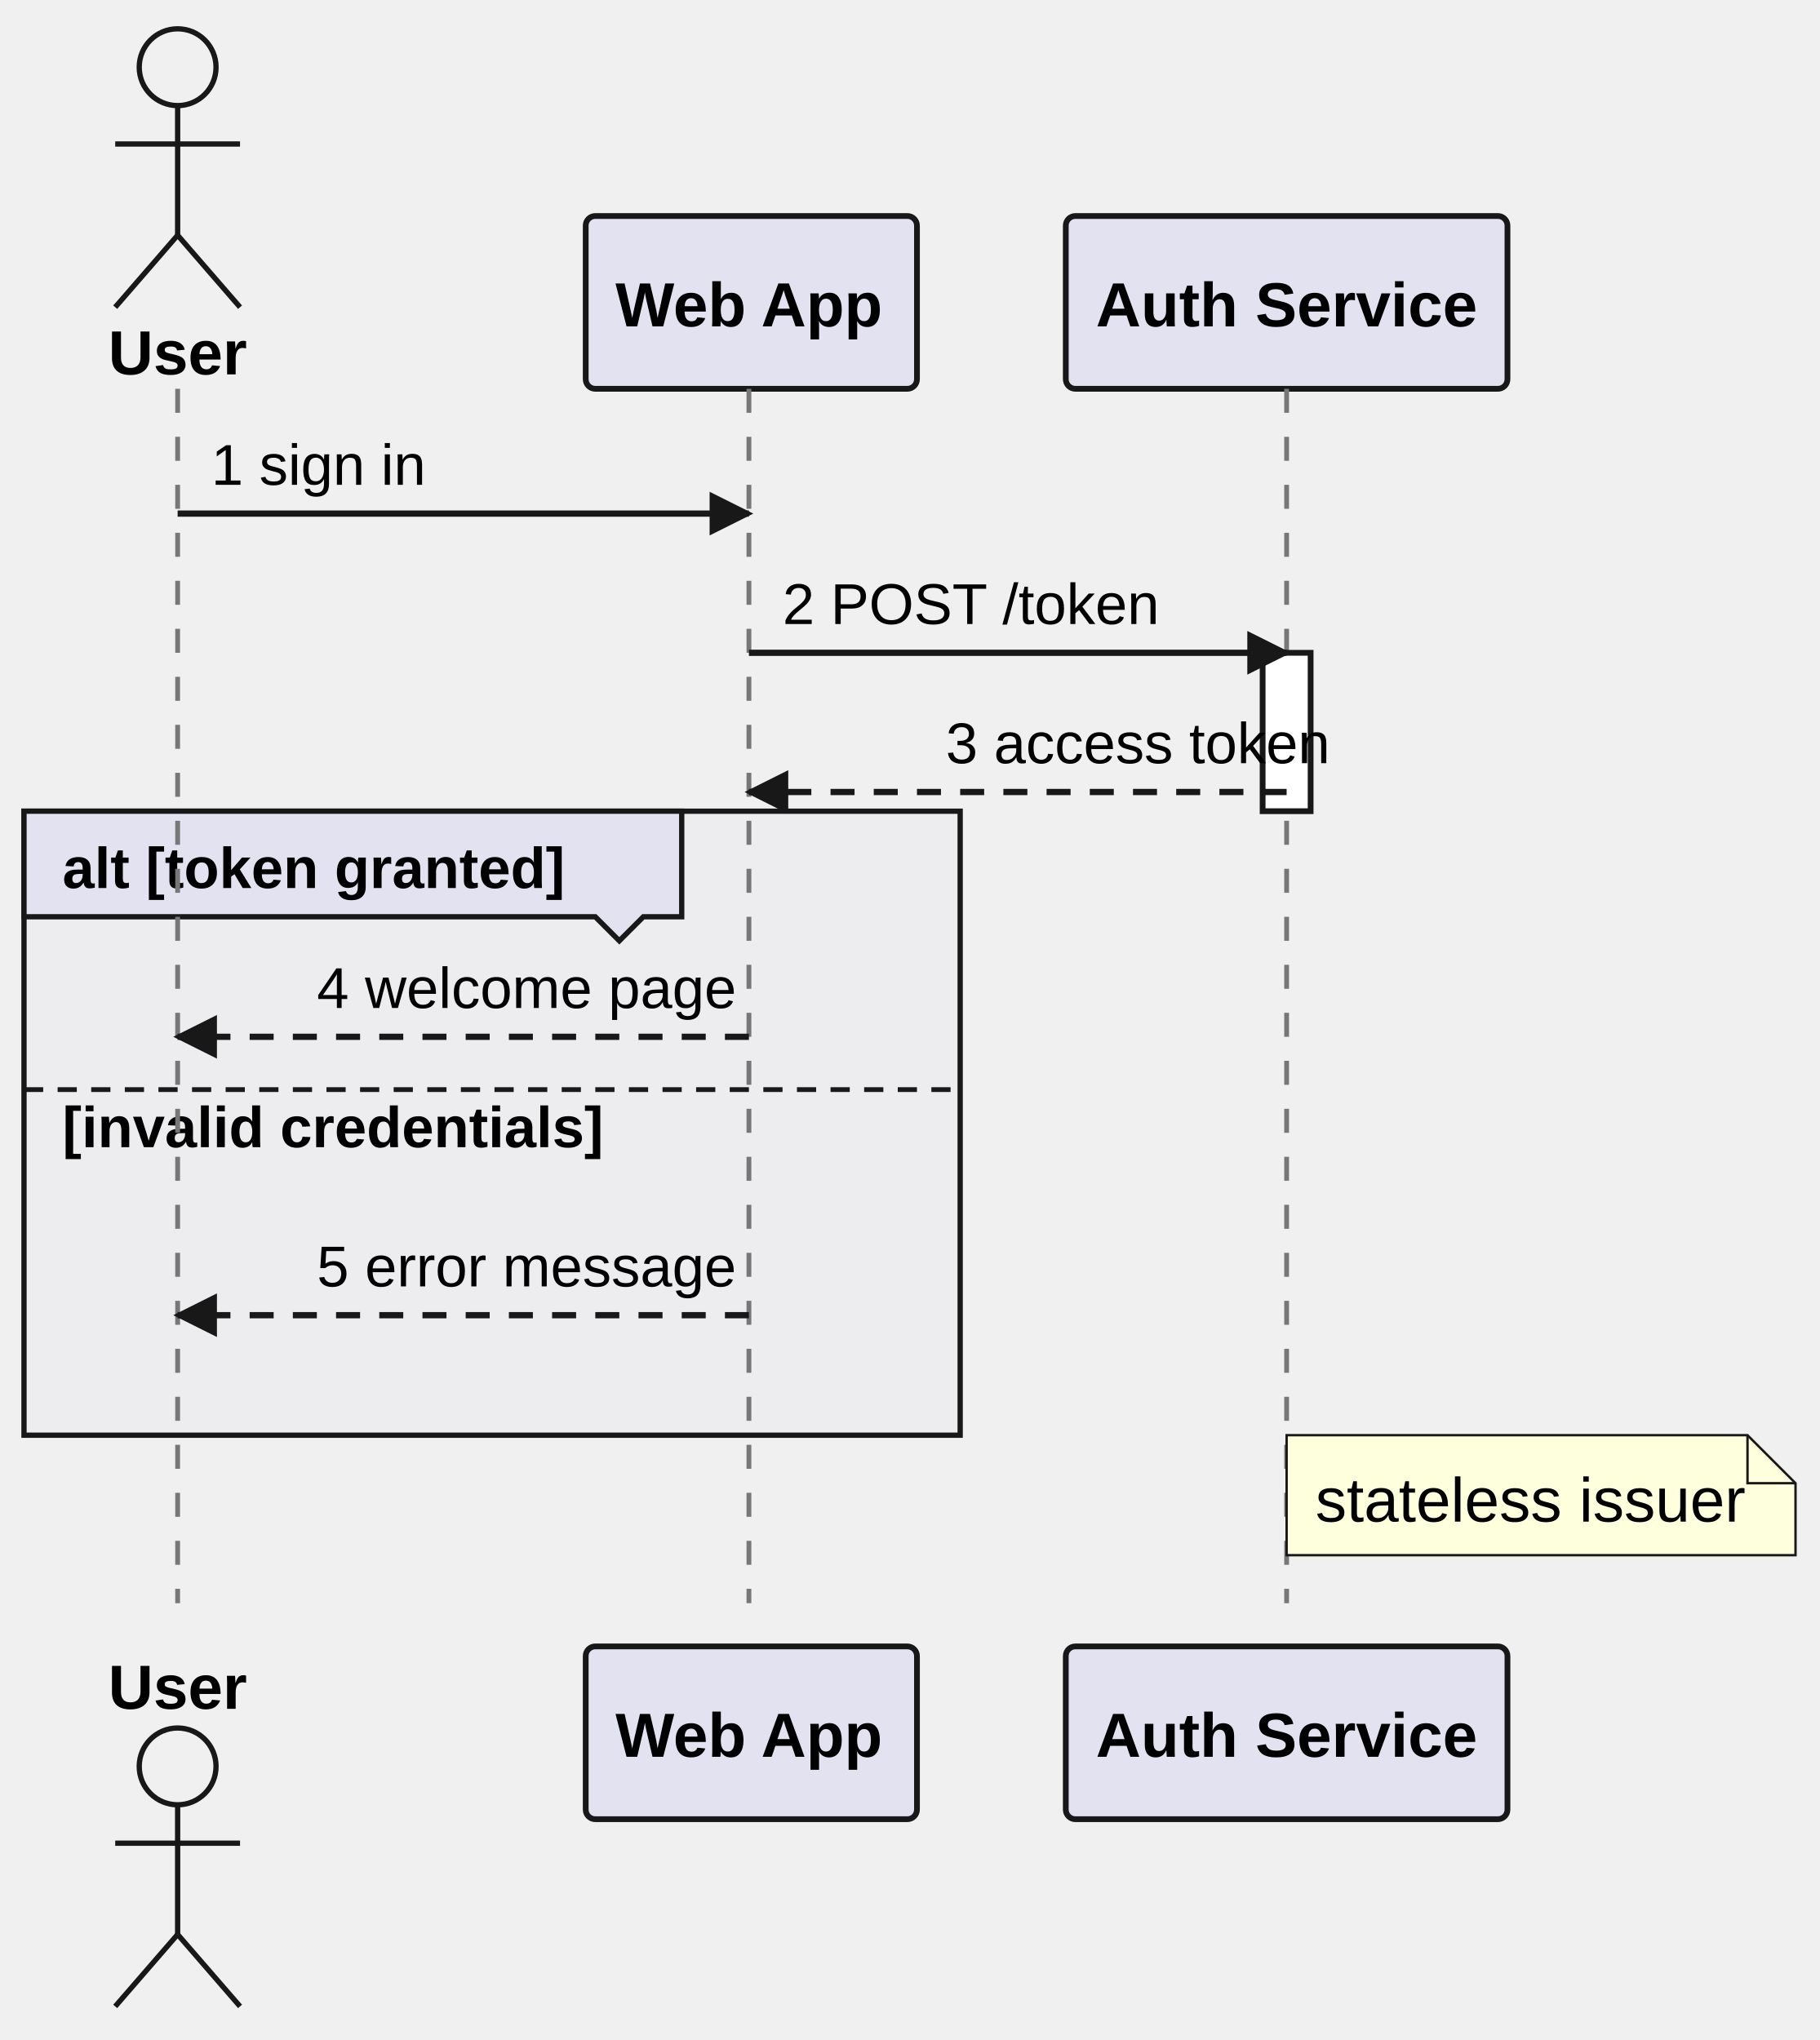
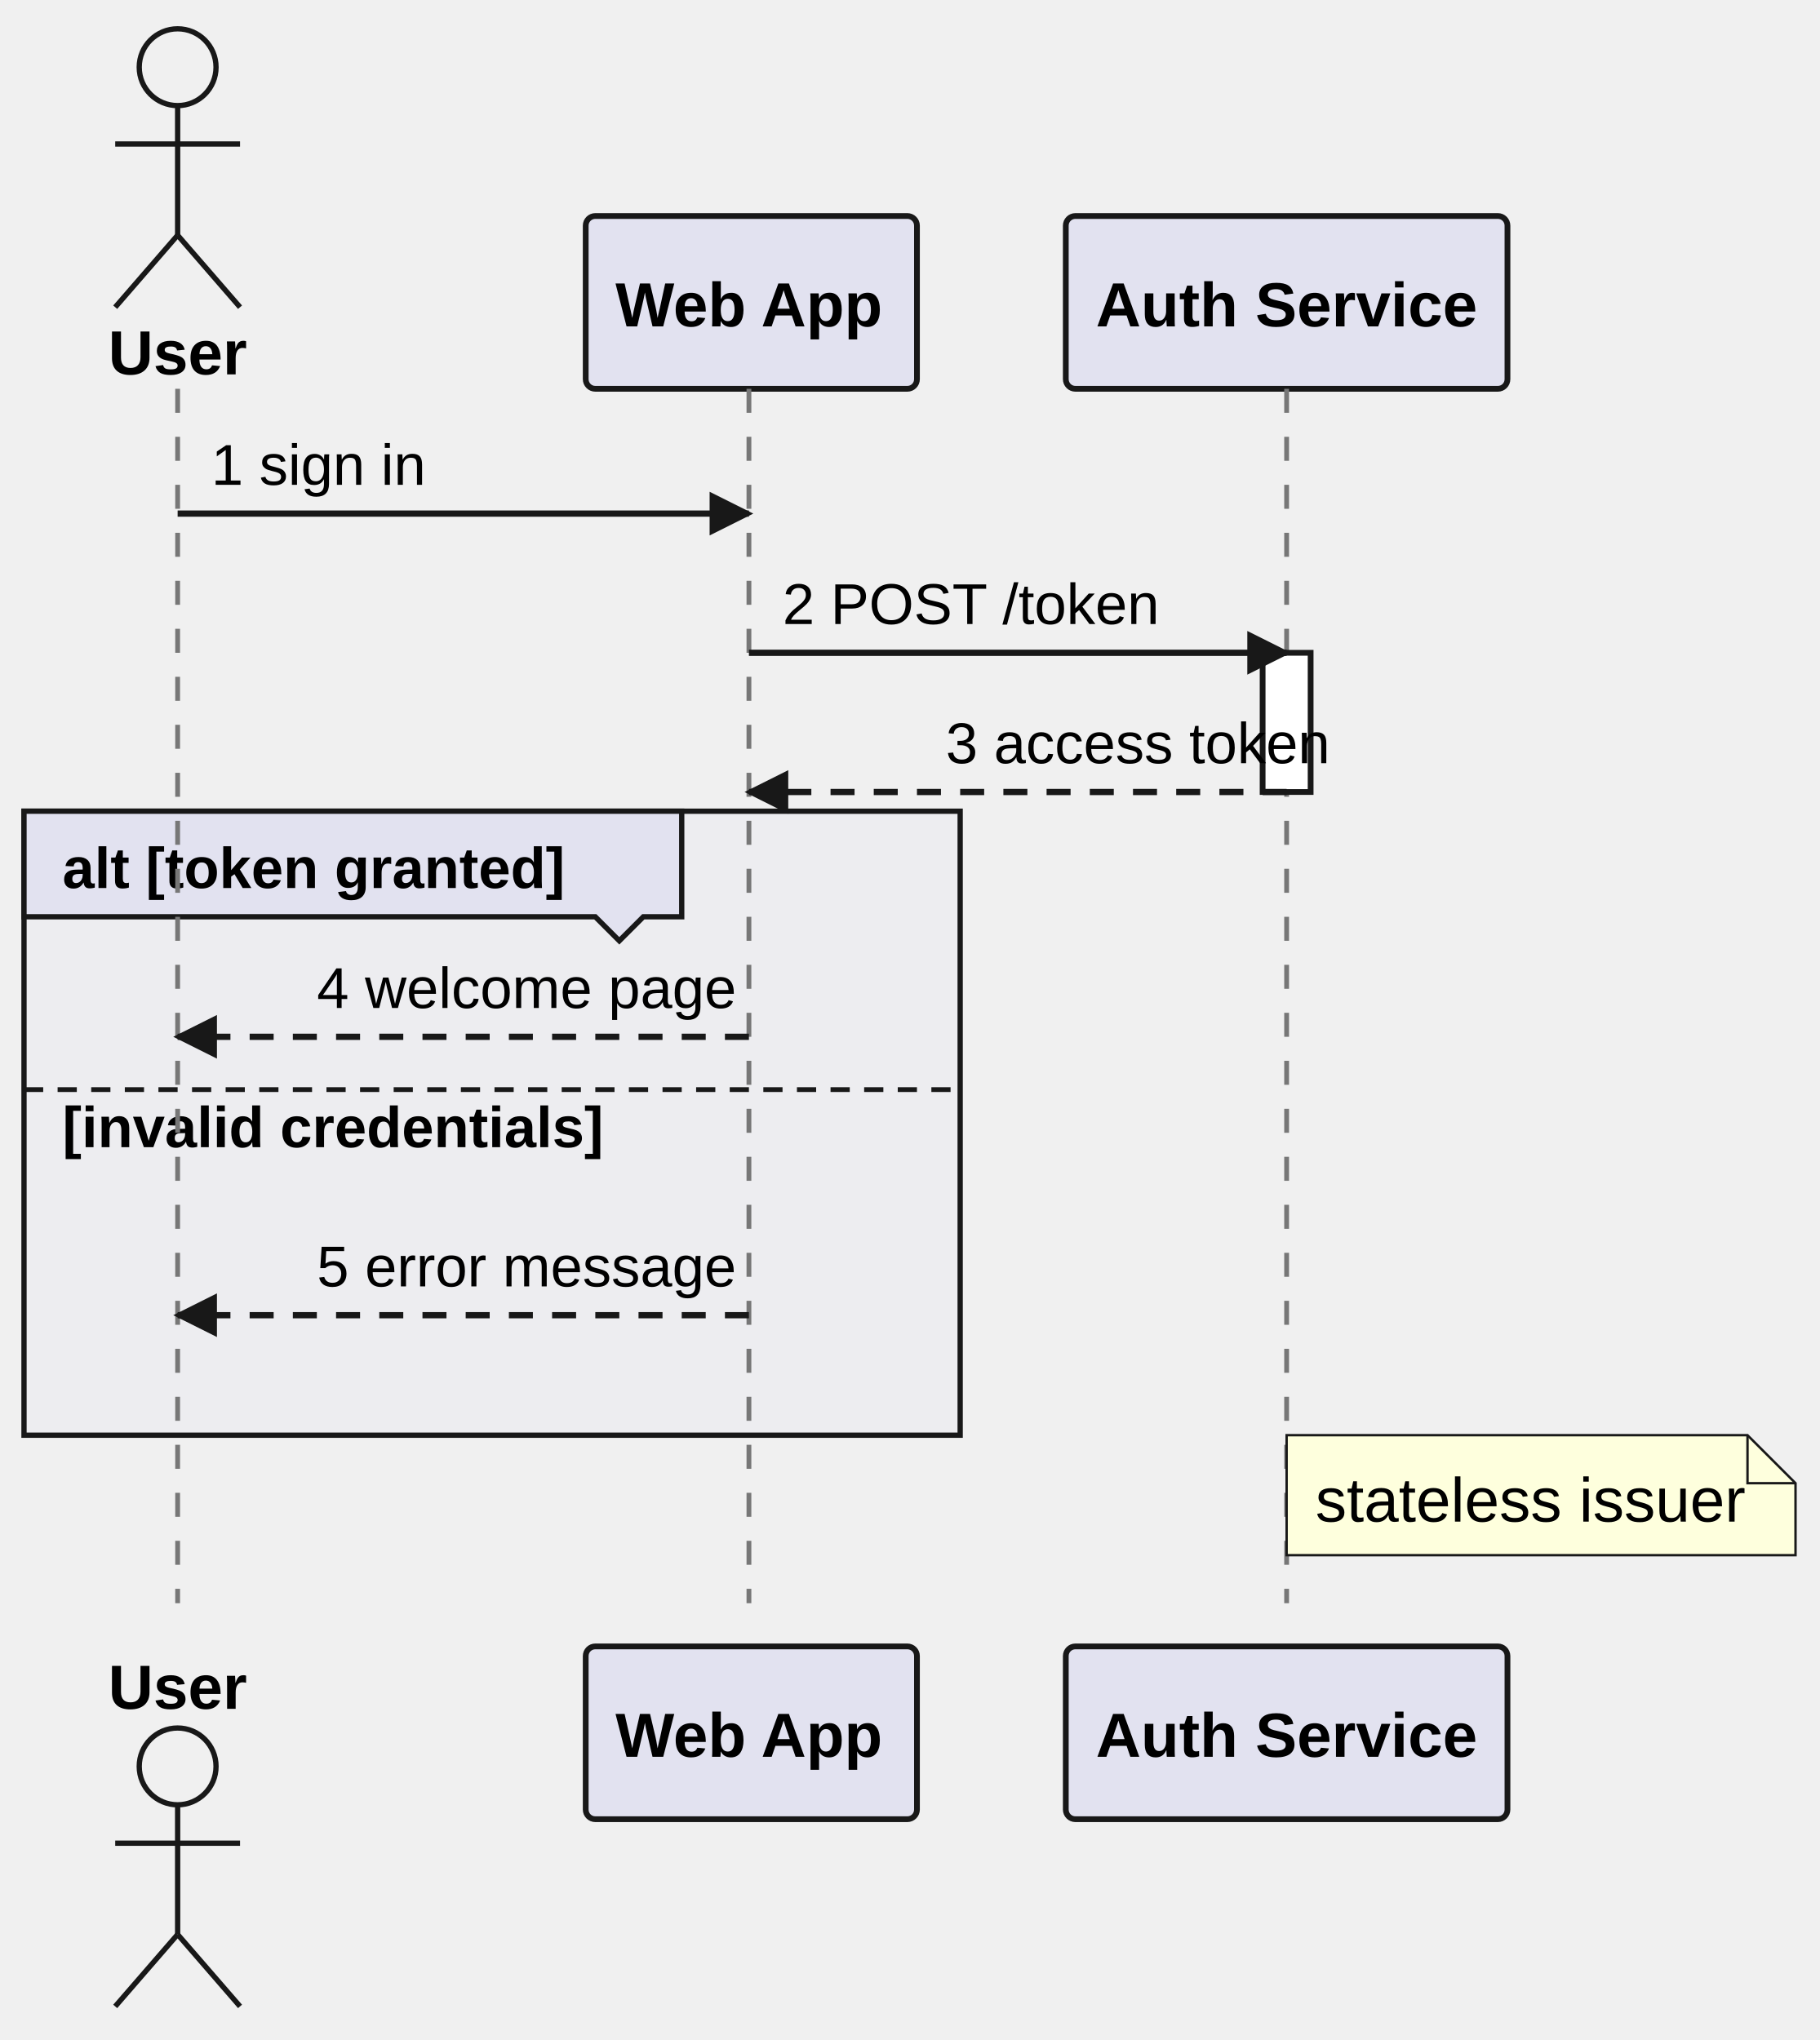
<svg xmlns="http://www.w3.org/2000/svg" width="379" height="425" viewBox="0 0 379 425" role="img" aria-label="Sequence diagram">
  <defs>
    <marker id="arrow" viewBox="0 0 10 10" refX="9" refY="5" markerWidth="7" markerHeight="7" orient="auto-start-reverse">
      <path d="M 0 0 L 10 5 L 0 10 z" class="arrow-fill" />
    </marker>
    <marker id="arrow-start" viewBox="0 0 10 10" refX="1" refY="5" markerWidth="7" markerHeight="7" orient="auto">
      <path d="M 10 0 L 0 5 L 10 10 z" class="arrow-fill" />
    </marker>
    <marker id="open-arrow" viewBox="0 0 10 10" refX="9" refY="5" markerWidth="7" markerHeight="7" orient="auto">
      <path d="M 0 0 L 10 5 L 0 10" class="arrow-open" />
    </marker>
    <marker id="open-arrow-start" viewBox="0 0 10 10" refX="1" refY="5" markerWidth="7" markerHeight="7" orient="auto">
      <path d="M 10 0 L 0 5 L 10 10" class="arrow-open" />
    </marker>
  </defs>
  <style>
svg{font-family:Arial, sans-serif;font-size:13px;background:none}
.participant rect,.activation,.note,.divider-title{stroke:#181818;stroke-width:1.2}
.participant-label{font-size:13px;font-weight:bold;fill:#000000}
.participant-icon{fill:none;stroke:#181818;stroke-width:1.1}
.participant-box-group{fill-opacity:.16;stroke:#181818;stroke-width:1.1}
.participant-box-label{font-size:11px;font-weight:bold;fill:#000000}
.lifeline{stroke:#777;stroke-width:1;stroke-dasharray:5 5}
.activation{fill:#FFFFFF}
.message,.cross,.destroy{fill:none;stroke:#181818;stroke-width:1.3}
.message.dotted{stroke-dasharray:5 4}
.arrow-fill{fill:#181818}
.arrow-open{fill:none;stroke:#181818;stroke-width:1.5}
.endpoint{fill:none;stroke:#181818;stroke-width:1.2}
.message-label,.reference-label,.delay-label{fill:#000000;font-size:12px}
.note-label{fill:#000000;font-size:13px}
.note,.note-fold{stroke:#181818;stroke-width:.5}
.partial-arrow{fill:#181818}
.group-body{fill-opacity:.18;stroke:#181818;stroke-width:1.1}
.group-body-colored,.group-branch{fill-opacity:1}
.group-branch{stroke:none}
.group-header{stroke:#181818;stroke-width:1.1}
.group-label{font-size:12px;font-weight:bold;fill:#000000}
.note{fill:#FEFFDD}
.hex-note{stroke-dasharray:2 1}
.box-note{rx:0}
.divider{stroke:#777;stroke-width:1}
.divider-title{fill:#f6f6f6}
.divider-label{font-size:12px;font-weight:bold}
.delay{stroke:#777;stroke-dasharray:3 3}
.reference{fill:none;stroke:#181818;stroke-width:1.2}
.reference-tab{fill:#eee;stroke:#181818;stroke-width:1.2}
.reference-tab-label{fill:#000000;font-size:12px;font-weight:bold}
.group-separator{stroke:#181818;stroke-dasharray:4 3}
.page-break{stroke:#555;stroke-width:1.2;stroke-dasharray:8 4}
.page-label{font-size:12px;font-style:italic}
.destroy{stroke-width:2}
</style>
  <rect x="0" y="0" width="379" height="425" fill="none" />
  <g class="group" data-keyword="alt">
    <rect x="5" y="169" width="195" height="130" class="group-body" fill="#E2E2F0" />
    <line x1="5" y1="227" x2="200" y2="227" class="group-separator" />
    <text x="13" y="239" text-anchor="start" fill="#000000" class="group-label">
      <tspan x="13" dy="0" textLength="109" lengthAdjust="spacing">[invalid credentials]</tspan>
    </text>
    <path d="M5 169h137v22h-8l-5 5-5-5h-119z" class="group-header" fill="#E2E2F0" />
    <text x="13" y="185" text-anchor="start" fill="#000000" class="group-label">
      <tspan x="13" dy="0" textLength="99" lengthAdjust="spacing">alt [token granted]</tspan>
    </text>
  </g>
  <g class="participant actor" data-code="User">
    <circle cx="37" cy="14" r="8" class="participant-icon" />
    <line x1="37" y1="22" x2="37" y2="49" class="participant-icon" />
    <line x1="24" y1="30" x2="50" y2="30" class="participant-icon" />
    <line x1="37" y1="49" x2="24" y2="64" class="participant-icon" />
    <line x1="37" y1="49" x2="50" y2="64" class="participant-icon" />
    <text x="37" y="78" text-anchor="middle" fill="#000000" class="participant-label">
      <tspan x="37" dy="0" textLength="31" lengthAdjust="spacing">User</tspan>
    </text>
  </g>
  <g class="participant participant-box" data-code="App">
    <rect x="122" y="45" width="69" height="36" rx="2" fill="#E2E2F0" />
    <text x="156" y="68" text-anchor="middle" fill="#000000" class="participant-label">
      <tspan x="156" dy="0" textLength="55" lengthAdjust="spacing">Web App</tspan>
    </text>
  </g>
  <g class="participant participant-box" data-code="Auth">
    <rect x="222" y="45" width="92" height="36" rx="2" fill="#E2E2F0" />
    <text x="268" y="68" text-anchor="middle" fill="#000000" class="participant-label">
      <tspan x="268" dy="0" textLength="78" lengthAdjust="spacing">Auth Service</tspan>
    </text>
  </g>
  <line x1="37" y1="81" x2="37" y2="334" class="lifeline" />
  <line x1="156" y1="81" x2="156" y2="334" class="lifeline" />
  <line x1="268" y1="81" x2="268" y2="334" class="lifeline" />
-   <rect x="263" y="136" width="10" height="33" class="activation" fill="#FFFFFF" />
+   <rect x="263" y="136" width="10" height="29" class="activation" fill="#FFFFFF" />
  <line x1="37" y1="107" x2="156" y2="107" class="message" marker-end="url(#arrow)" />
  <text x="44" y="101" text-anchor="start" fill="#000000" class="message-label">
    <tspan x="44" dy="0" textLength="39" lengthAdjust="spacing">1 sign in</tspan>
  </text>
  <line x1="156" y1="136" x2="268" y2="136" class="message" marker-end="url(#arrow)" />
  <text x="163" y="130" text-anchor="start" fill="#000000" class="message-label">
    <tspan x="163" dy="0" textLength="72" lengthAdjust="spacing">2 POST /token</tspan>
  </text>
  <line x1="268" y1="165" x2="156" y2="165" class="message dotted" marker-end="url(#arrow)" />
  <text x="197" y="159" text-anchor="start" fill="#000000" class="message-label">
    <tspan x="197" dy="0" textLength="74" lengthAdjust="spacing">3 access token</tspan>
  </text>
  <line x1="156" y1="216" x2="37" y2="216" class="message dotted" marker-end="url(#arrow)" />
  <text x="66" y="210" text-anchor="start" fill="#000000" class="message-label">
    <tspan x="66" dy="0" textLength="81" lengthAdjust="spacing">4 welcome page</tspan>
  </text>
  <line x1="156" y1="274" x2="37" y2="274" class="message dotted" marker-end="url(#arrow)" />
  <text x="66" y="268" text-anchor="start" fill="#000000" class="message-label">
    <tspan x="66" dy="0" textLength="81" lengthAdjust="spacing">5 error message</tspan>
  </text>
  <path d="M268,299 L268,324 L374,324 L374,309 L364,299 Z" class="note" fill="#FEFFDD" />
  <path d="M364,299 L364,309 L374,309" class="note-fold" fill="none" />
  <text x="274" y="317" text-anchor="start" fill="#000000" class="note-label">
    <tspan x="274" dy="0" textLength="86" lengthAdjust="spacing">stateless issuer</tspan>
  </text>
  <g class="participant actor" data-code="User">
    <circle cx="37" cy="368" r="8" class="participant-icon" />
    <line x1="37" y1="376" x2="37" y2="403" class="participant-icon" />
    <line x1="24" y1="384" x2="50" y2="384" class="participant-icon" />
    <line x1="37" y1="403" x2="24" y2="418" class="participant-icon" />
    <line x1="37" y1="403" x2="50" y2="418" class="participant-icon" />
    <text x="37" y="356" text-anchor="middle" fill="#000000" class="participant-label">
      <tspan x="37" dy="0" textLength="31" lengthAdjust="spacing">User</tspan>
    </text>
  </g>
  <g class="participant participant-box" data-code="App">
    <rect x="122" y="343" width="69" height="36" rx="2" fill="#E2E2F0" />
    <text x="156" y="366" text-anchor="middle" fill="#000000" class="participant-label">
      <tspan x="156" dy="0" textLength="55" lengthAdjust="spacing">Web App</tspan>
    </text>
  </g>
  <g class="participant participant-box" data-code="Auth">
    <rect x="222" y="343" width="92" height="36" rx="2" fill="#E2E2F0" />
    <text x="268" y="366" text-anchor="middle" fill="#000000" class="participant-label">
      <tspan x="268" dy="0" textLength="78" lengthAdjust="spacing">Auth Service</tspan>
    </text>
  </g>
</svg>
